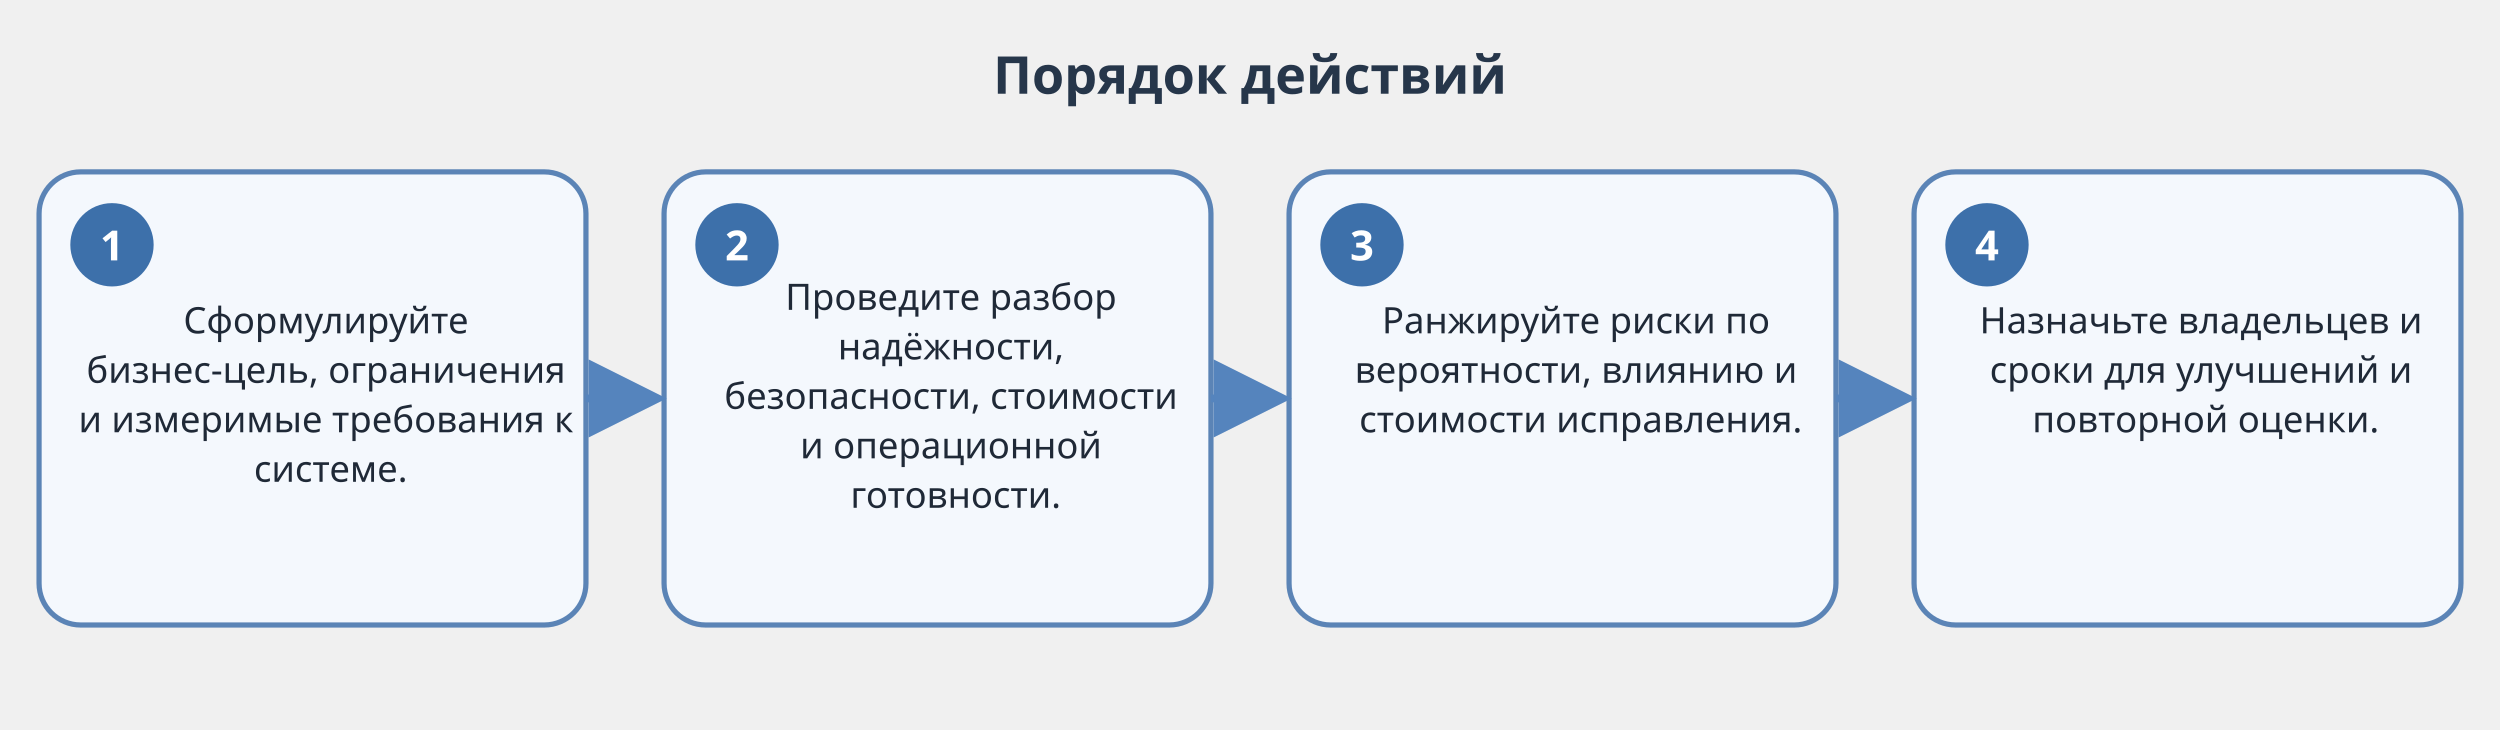
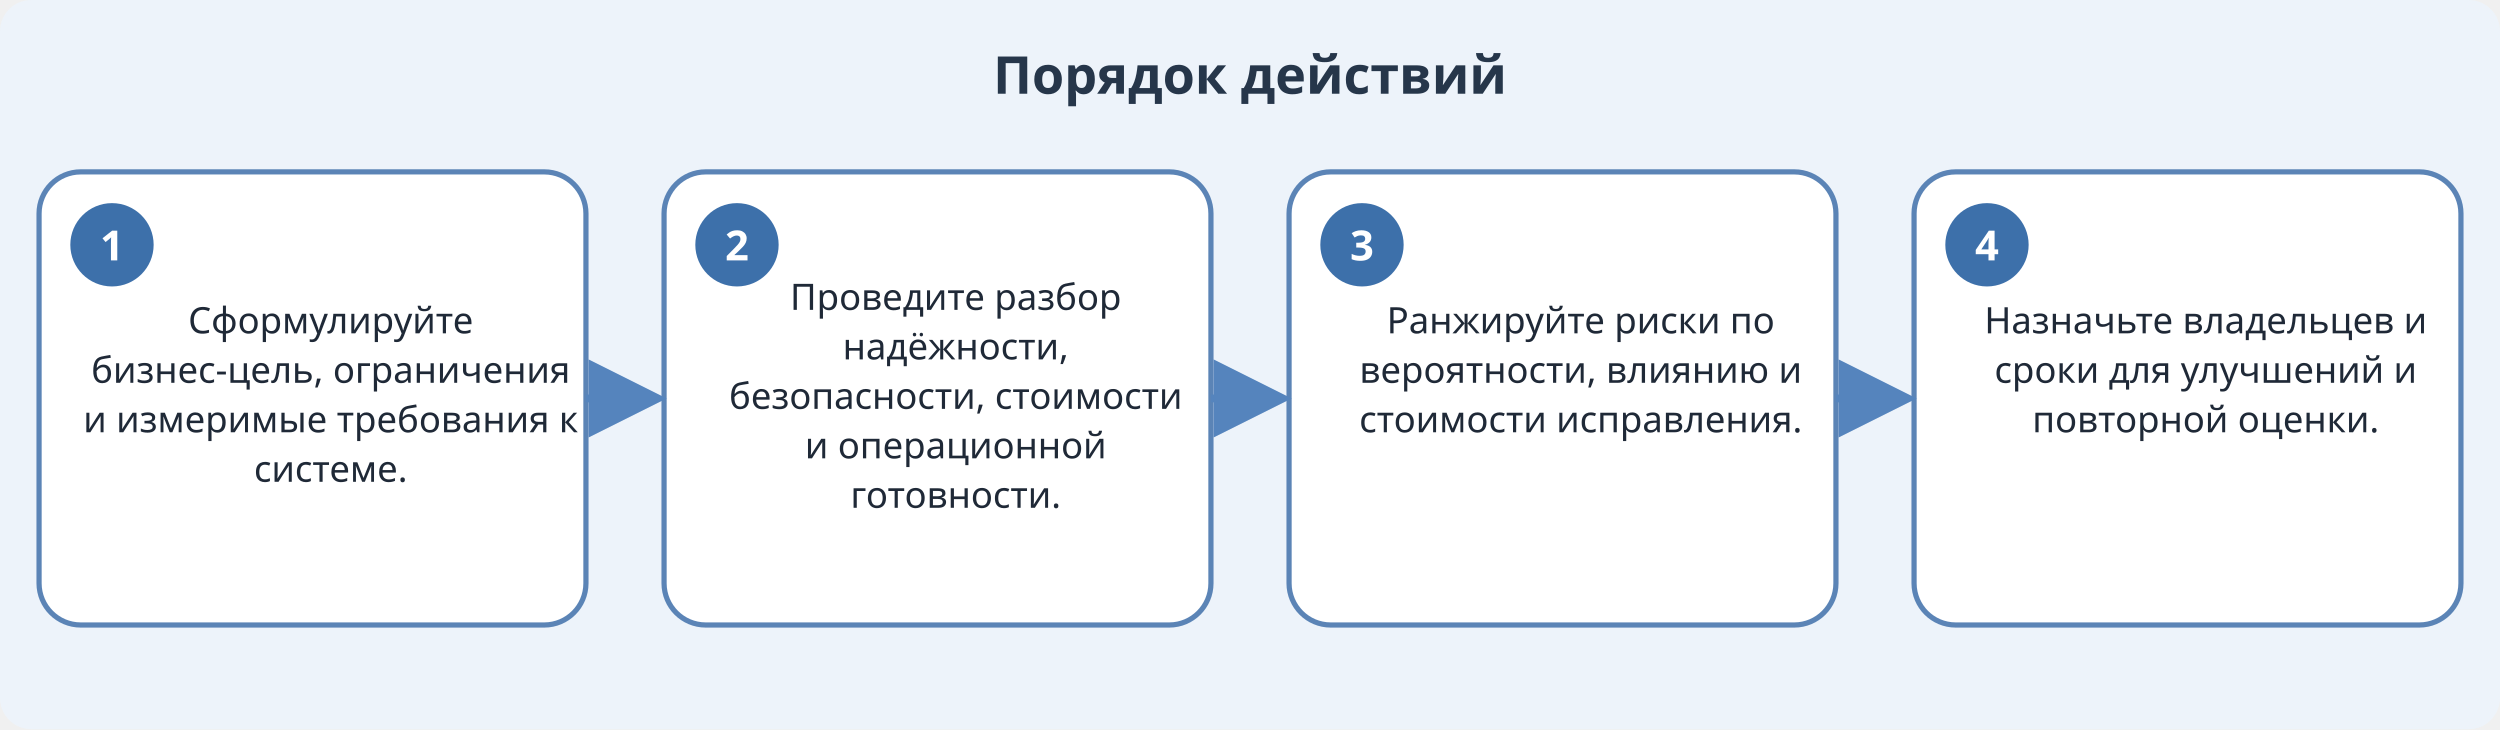
<svg xmlns="http://www.w3.org/2000/svg" width="960" height="280" viewBox="0 0 960 280" role="img" aria-labelledby="title desc">
  <defs>
    <marker id="arrow" markerWidth="10" markerHeight="10" refX="8" refY="5" orient="auto">
      <path d="M 0 0 L 10 5 L 0 10 z" fill="#5584bd" />
    </marker>
  </defs>
+   <rect id="canvas" x="0" y="0" width="960" height="280" rx="12" fill="#edf3fa" />
  <text x="480" y="36" text-anchor="middle" font-family="sans-serif" font-size="20" font-weight="700" fill="#26364a">Порядок действий</text>
-   <rect x="15" y="66" width="210" height="174" rx="16" fill="#f4f8fd" stroke="#5b84b6" stroke-width="2" />
+   <rect class="step-card" x="15" y="66" width="210" height="174" rx="16" fill="#ffffff" stroke="#5b84b6" stroke-width="2" />
  <circle cx="43" cy="94" r="16" fill="#3d70aa" />
  <text x="43" y="100" text-anchor="middle" font-family="sans-serif" font-size="16" font-weight="700" fill="#ffffff">1</text>
-   <text x="127" y="128" text-anchor="middle" font-family="sans-serif" font-size="14" fill="#1f2937">
-     <tspan x="127" dy="0">Сформулируйте</tspan>
-     <tspan x="127" dy="19">бизнес-цель, ограничения</tspan>
-     <tspan x="127" dy="19">и измеримые требования к</tspan>
-     <tspan x="127" dy="19">системе.</tspan>
-   </text>
-   <rect x="255" y="66" width="210" height="174" rx="16" fill="#f4f8fd" stroke="#5b84b6" stroke-width="2" />
+   <text class="step-label" x="127" y="128" text-anchor="middle" font-family="sans-serif" font-size="14" fill="#1f2937">Сформулируйте</text>
+   <text class="step-label" x="127" y="147" text-anchor="middle" font-family="sans-serif" font-size="14" fill="#1f2937">бизнес-цель, ограничения</text>
+   <text class="step-label" x="127" y="166" text-anchor="middle" font-family="sans-serif" font-size="14" fill="#1f2937">и измеримые требования к</text>
+   <text class="step-label" x="127" y="185" text-anchor="middle" font-family="sans-serif" font-size="14" fill="#1f2937">системе.</text>
+   <rect class="step-card" x="255" y="66" width="210" height="174" rx="16" fill="#ffffff" stroke="#5b84b6" stroke-width="2" />
  <circle cx="283" cy="94" r="16" fill="#3d70aa" />
  <text x="283" y="100" text-anchor="middle" font-family="sans-serif" font-size="16" font-weight="700" fill="#ffffff">2</text>
-   <text x="367" y="119" text-anchor="middle" font-family="sans-serif" font-size="14" fill="#1f2937">
-     <tspan x="367" dy="0">Проведите разбор</tspan>
-     <tspan x="367" dy="19">надёжности,</tspan>
-     <tspan x="367" dy="19">безопасности, стоимости</tspan>
-     <tspan x="367" dy="19">и операционной</tspan>
-     <tspan x="367" dy="19">готовности.</tspan>
-   </text>
-   <rect x="495" y="66" width="210" height="174" rx="16" fill="#f4f8fd" stroke="#5b84b6" stroke-width="2" />
+   <text class="step-label" x="367" y="119" text-anchor="middle" font-family="sans-serif" font-size="14" fill="#1f2937">Проведите разбор</text>
+   <text class="step-label" x="367" y="138" text-anchor="middle" font-family="sans-serif" font-size="14" fill="#1f2937">надёжности,</text>
+   <text class="step-label" x="367" y="157" text-anchor="middle" font-family="sans-serif" font-size="14" fill="#1f2937">безопасности, стоимости</text>
+   <text class="step-label" x="367" y="176" text-anchor="middle" font-family="sans-serif" font-size="14" fill="#1f2937">и операционной</text>
+   <text class="step-label" x="367" y="195" text-anchor="middle" font-family="sans-serif" font-size="14" fill="#1f2937">готовности.</text>
+   <rect class="step-card" x="495" y="66" width="210" height="174" rx="16" fill="#ffffff" stroke="#5b84b6" stroke-width="2" />
  <circle cx="523" cy="94" r="16" fill="#3d70aa" />
  <text x="523" y="100" text-anchor="middle" font-family="sans-serif" font-size="16" font-weight="700" fill="#ffffff">3</text>
-   <text x="607" y="128" text-anchor="middle" font-family="sans-serif" font-size="14" fill="#1f2937">
-     <tspan x="607" dy="0">Ранжируйте риски по</tspan>
-     <tspan x="607" dy="19">вероятности, влиянию и</tspan>
-     <tspan x="607" dy="19">стоимости исправления.</tspan>
-   </text>
-   <rect x="735" y="66" width="210" height="174" rx="16" fill="#f4f8fd" stroke="#5b84b6" stroke-width="2" />
+   <text class="step-label" x="607" y="128" text-anchor="middle" font-family="sans-serif" font-size="14" fill="#1f2937">Ранжируйте риски по</text>
+   <text class="step-label" x="607" y="147" text-anchor="middle" font-family="sans-serif" font-size="14" fill="#1f2937">вероятности, влиянию и</text>
+   <text class="step-label" x="607" y="166" text-anchor="middle" font-family="sans-serif" font-size="14" fill="#1f2937">стоимости исправления.</text>
+   <rect class="step-card" x="735" y="66" width="210" height="174" rx="16" fill="#ffffff" stroke="#5b84b6" stroke-width="2" />
  <circle cx="763" cy="94" r="16" fill="#3d70aa" />
  <text x="763" y="100" text-anchor="middle" font-family="sans-serif" font-size="16" font-weight="700" fill="#ffffff">4</text>
-   <text x="847" y="128" text-anchor="middle" font-family="sans-serif" font-size="14" fill="#1f2937">
-     <tspan x="847" dy="0">Назначьте владельцев и</tspan>
-     <tspan x="847" dy="19">сроки для улучшений и</tspan>
-     <tspan x="847" dy="19">повторной оценки.</tspan>
-   </text>
+   <text class="step-label" x="847" y="128" text-anchor="middle" font-family="sans-serif" font-size="14" fill="#1f2937">Назначьте владельцев и</text>
+   <text class="step-label" x="847" y="147" text-anchor="middle" font-family="sans-serif" font-size="14" fill="#1f2937">сроки для улучшений и</text>
+   <text class="step-label" x="847" y="166" text-anchor="middle" font-family="sans-serif" font-size="14" fill="#1f2937">повторной оценки.</text>
  <line x1="225" y1="153" x2="250" y2="153" stroke="#5584bd" stroke-width="3" marker-end="url(#arrow)" />
  <line x1="465" y1="153" x2="490" y2="153" stroke="#5584bd" stroke-width="3" marker-end="url(#arrow)" />
  <line x1="705" y1="153" x2="730" y2="153" stroke="#5584bd" stroke-width="3" marker-end="url(#arrow)" />
</svg>
